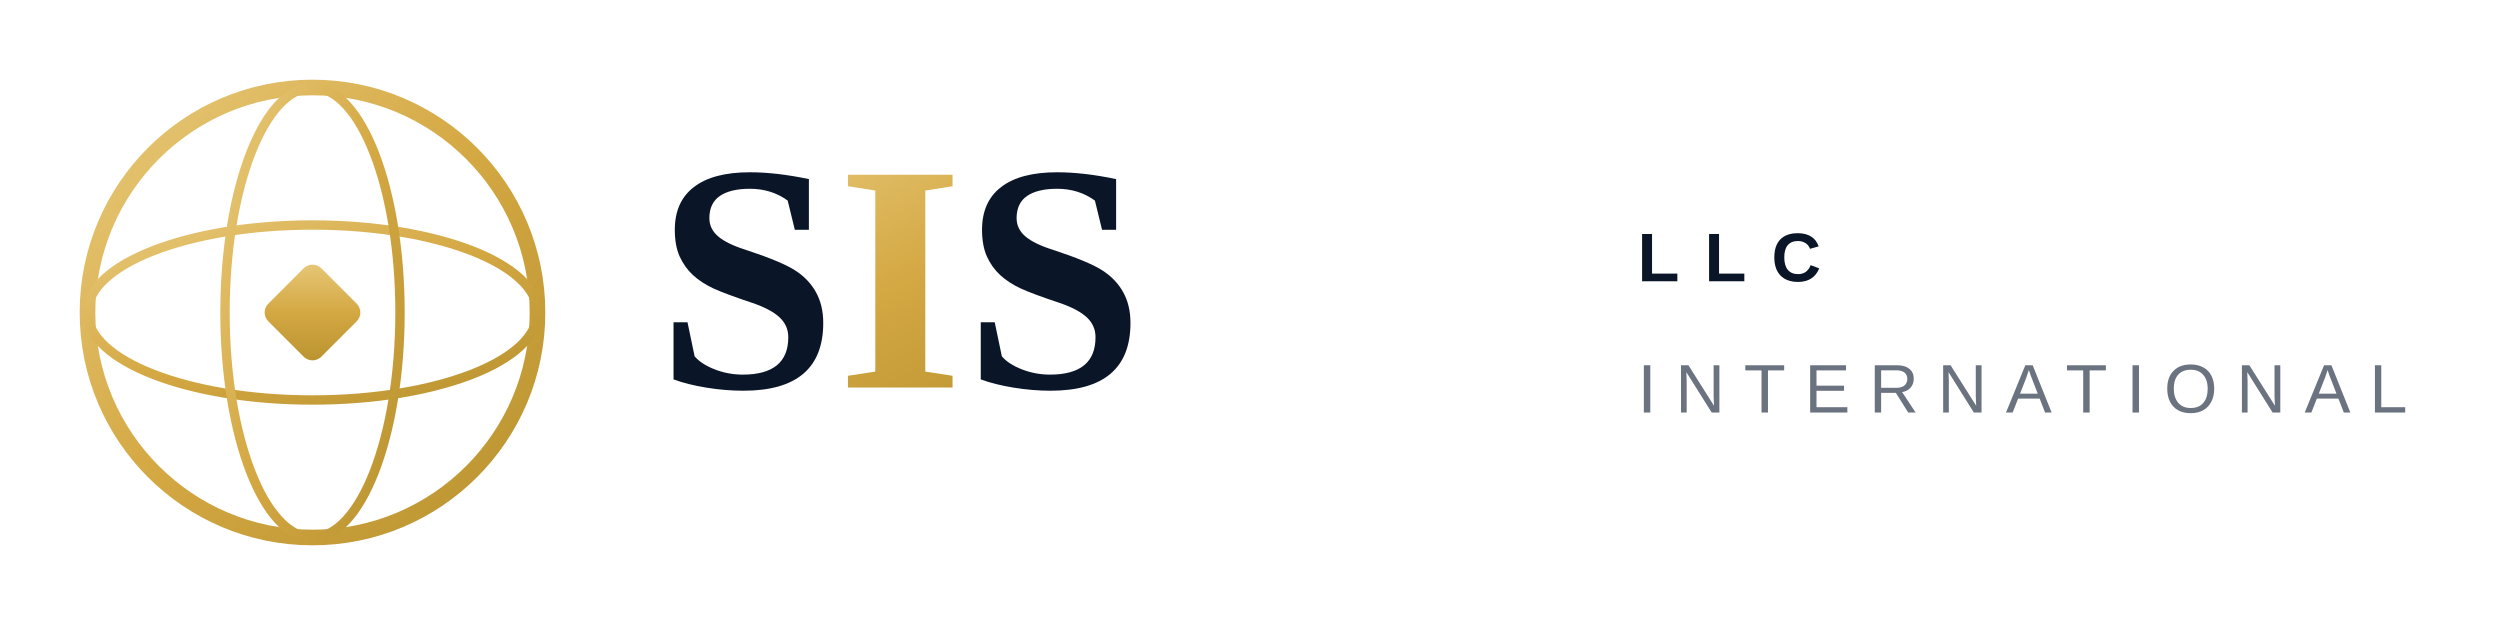
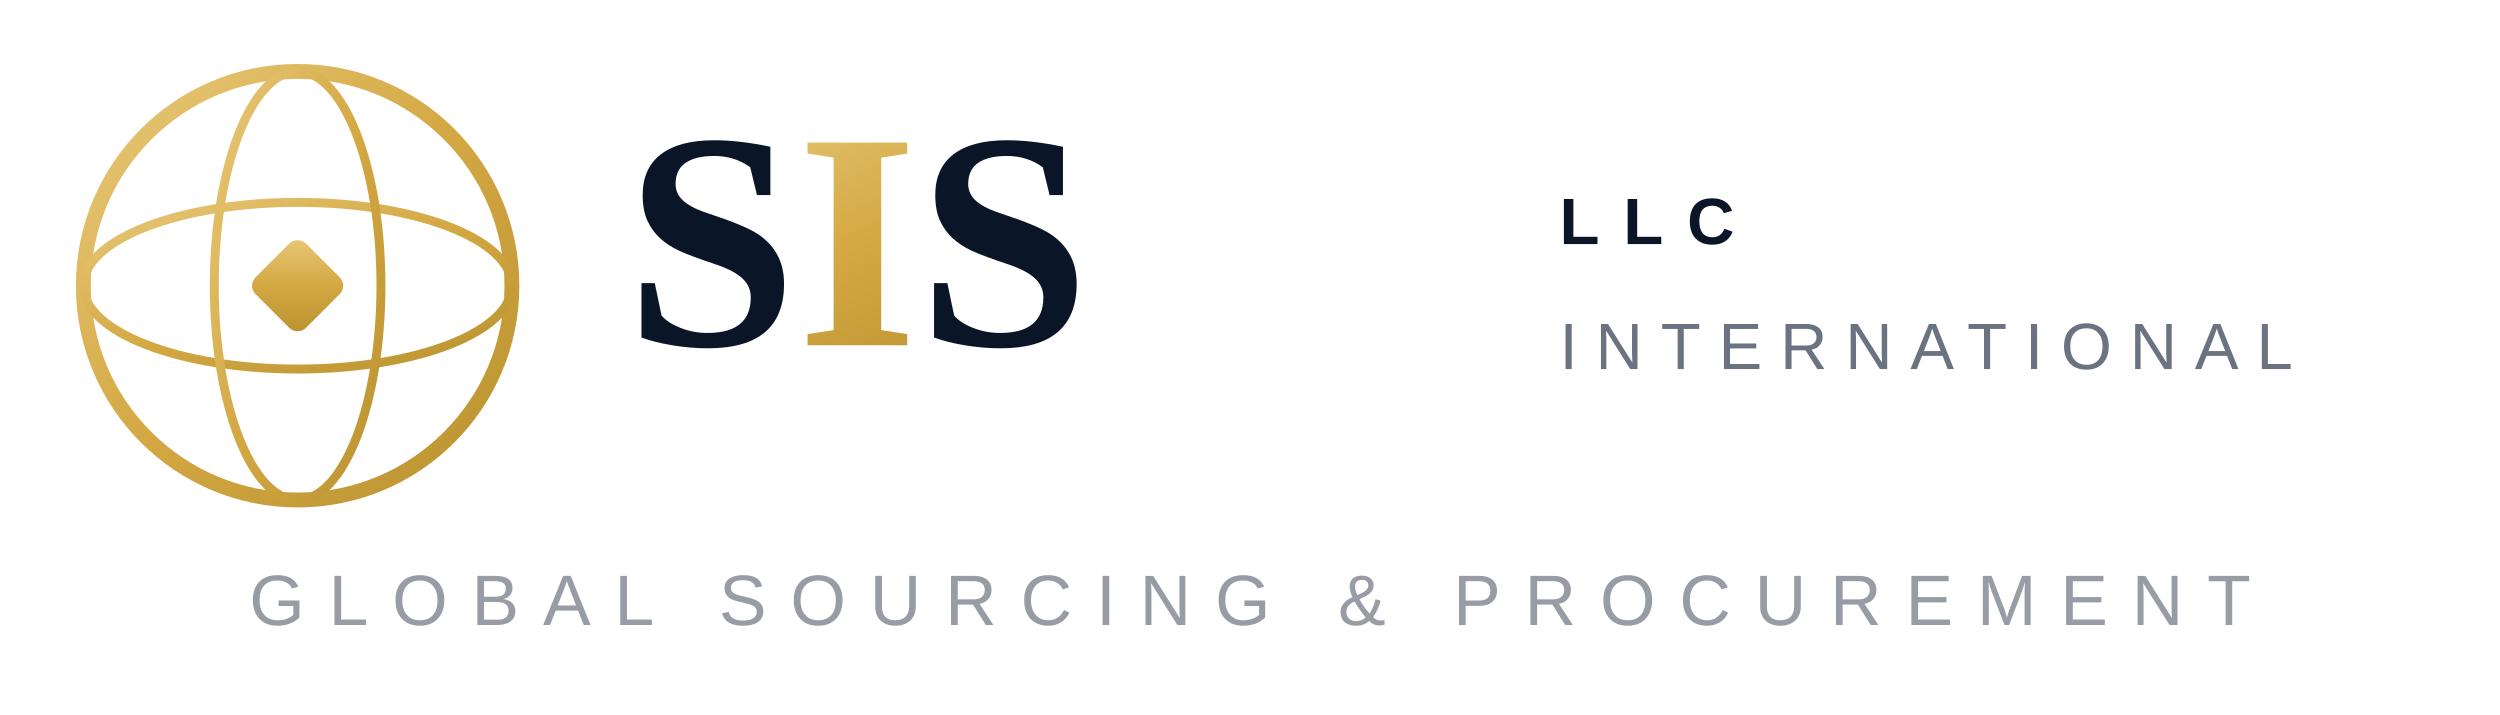
- <svg xmlns="http://www.w3.org/2000/svg" viewBox="0 0 400 100" fill="none">
+ <svg xmlns="http://www.w3.org/2000/svg" viewBox="0 0 420 120" fill="none">
  <defs>
    <linearGradient id="goldGrad" x1="0%" y1="0%" x2="100%" y2="100%">
      <stop offset="0%" style="stop-color:#E8C97A" />
      <stop offset="50%" style="stop-color:#D4A843" />
      <stop offset="100%" style="stop-color:#B8922F" />
    </linearGradient>
-     <linearGradient id="navyGrad" x1="0%" y1="0%" x2="0%" y2="100%">
-       <stop offset="0%" style="stop-color:#0F2240" />
-       <stop offset="100%" style="stop-color:#0A1628" />
-     </linearGradient>
  </defs>
-   <g transform="translate(10, 10)">
+   <g transform="translate(10, 8)">
    <circle cx="40" cy="40" r="36" stroke="url(#goldGrad)" stroke-width="2.5" fill="none" />
    <ellipse cx="40" cy="40" rx="36" ry="14" stroke="url(#goldGrad)" stroke-width="1.5" fill="none" />
    <ellipse cx="40" cy="40" rx="14" ry="36" stroke="url(#goldGrad)" stroke-width="1.5" fill="none" />
    <rect x="34" y="34" width="12" height="12" rx="2" transform="rotate(45 40 40)" fill="url(#goldGrad)" />
  </g>
-   <text x="105" y="62" font-family="Georgia, 'Times New Roman', serif" font-size="52" font-weight="700" letter-spacing="12" fill="#0A1628">
+   <text x="105" y="58" font-family="Georgia, 'Times New Roman', serif" font-size="52" font-weight="700" letter-spacing="12" fill="#0A1628">
    S<tspan fill="url(#goldGrad)">I</tspan>S
  </text>
-   <line x1="248" y1="28" x2="248" y2="72" stroke="url(#goldGrad)" stroke-width="1.5" />
-   <text x="262" y="45" font-family="Arial, Helvetica, sans-serif" font-size="11" font-weight="600" letter-spacing="4" fill="#0A1628">LLC</text>
-   <text x="262" y="66" font-family="Arial, Helvetica, sans-serif" font-size="11" font-weight="400" letter-spacing="3" fill="#6B7280">INTERNATIONAL</text>
+   <line x1="248" y1="24" x2="248" y2="68" stroke="url(#goldGrad)" stroke-width="1.5" />
+   <text x="262" y="41" font-family="Arial, Helvetica, sans-serif" font-size="11" font-weight="600" letter-spacing="4" fill="#0A1628">LLC</text>
+   <text x="262" y="62" font-family="Arial, Helvetica, sans-serif" font-size="11" font-weight="400" letter-spacing="3" fill="#6B7280">INTERNATIONAL</text>
+   <text x="210" y="105" font-family="Arial, Helvetica, sans-serif" font-size="12" font-weight="500" letter-spacing="4" fill="rgba(107,114,128,0.7)" text-anchor="middle">GLOBAL SOURCING &amp; PROCUREMENT</text>
</svg>
